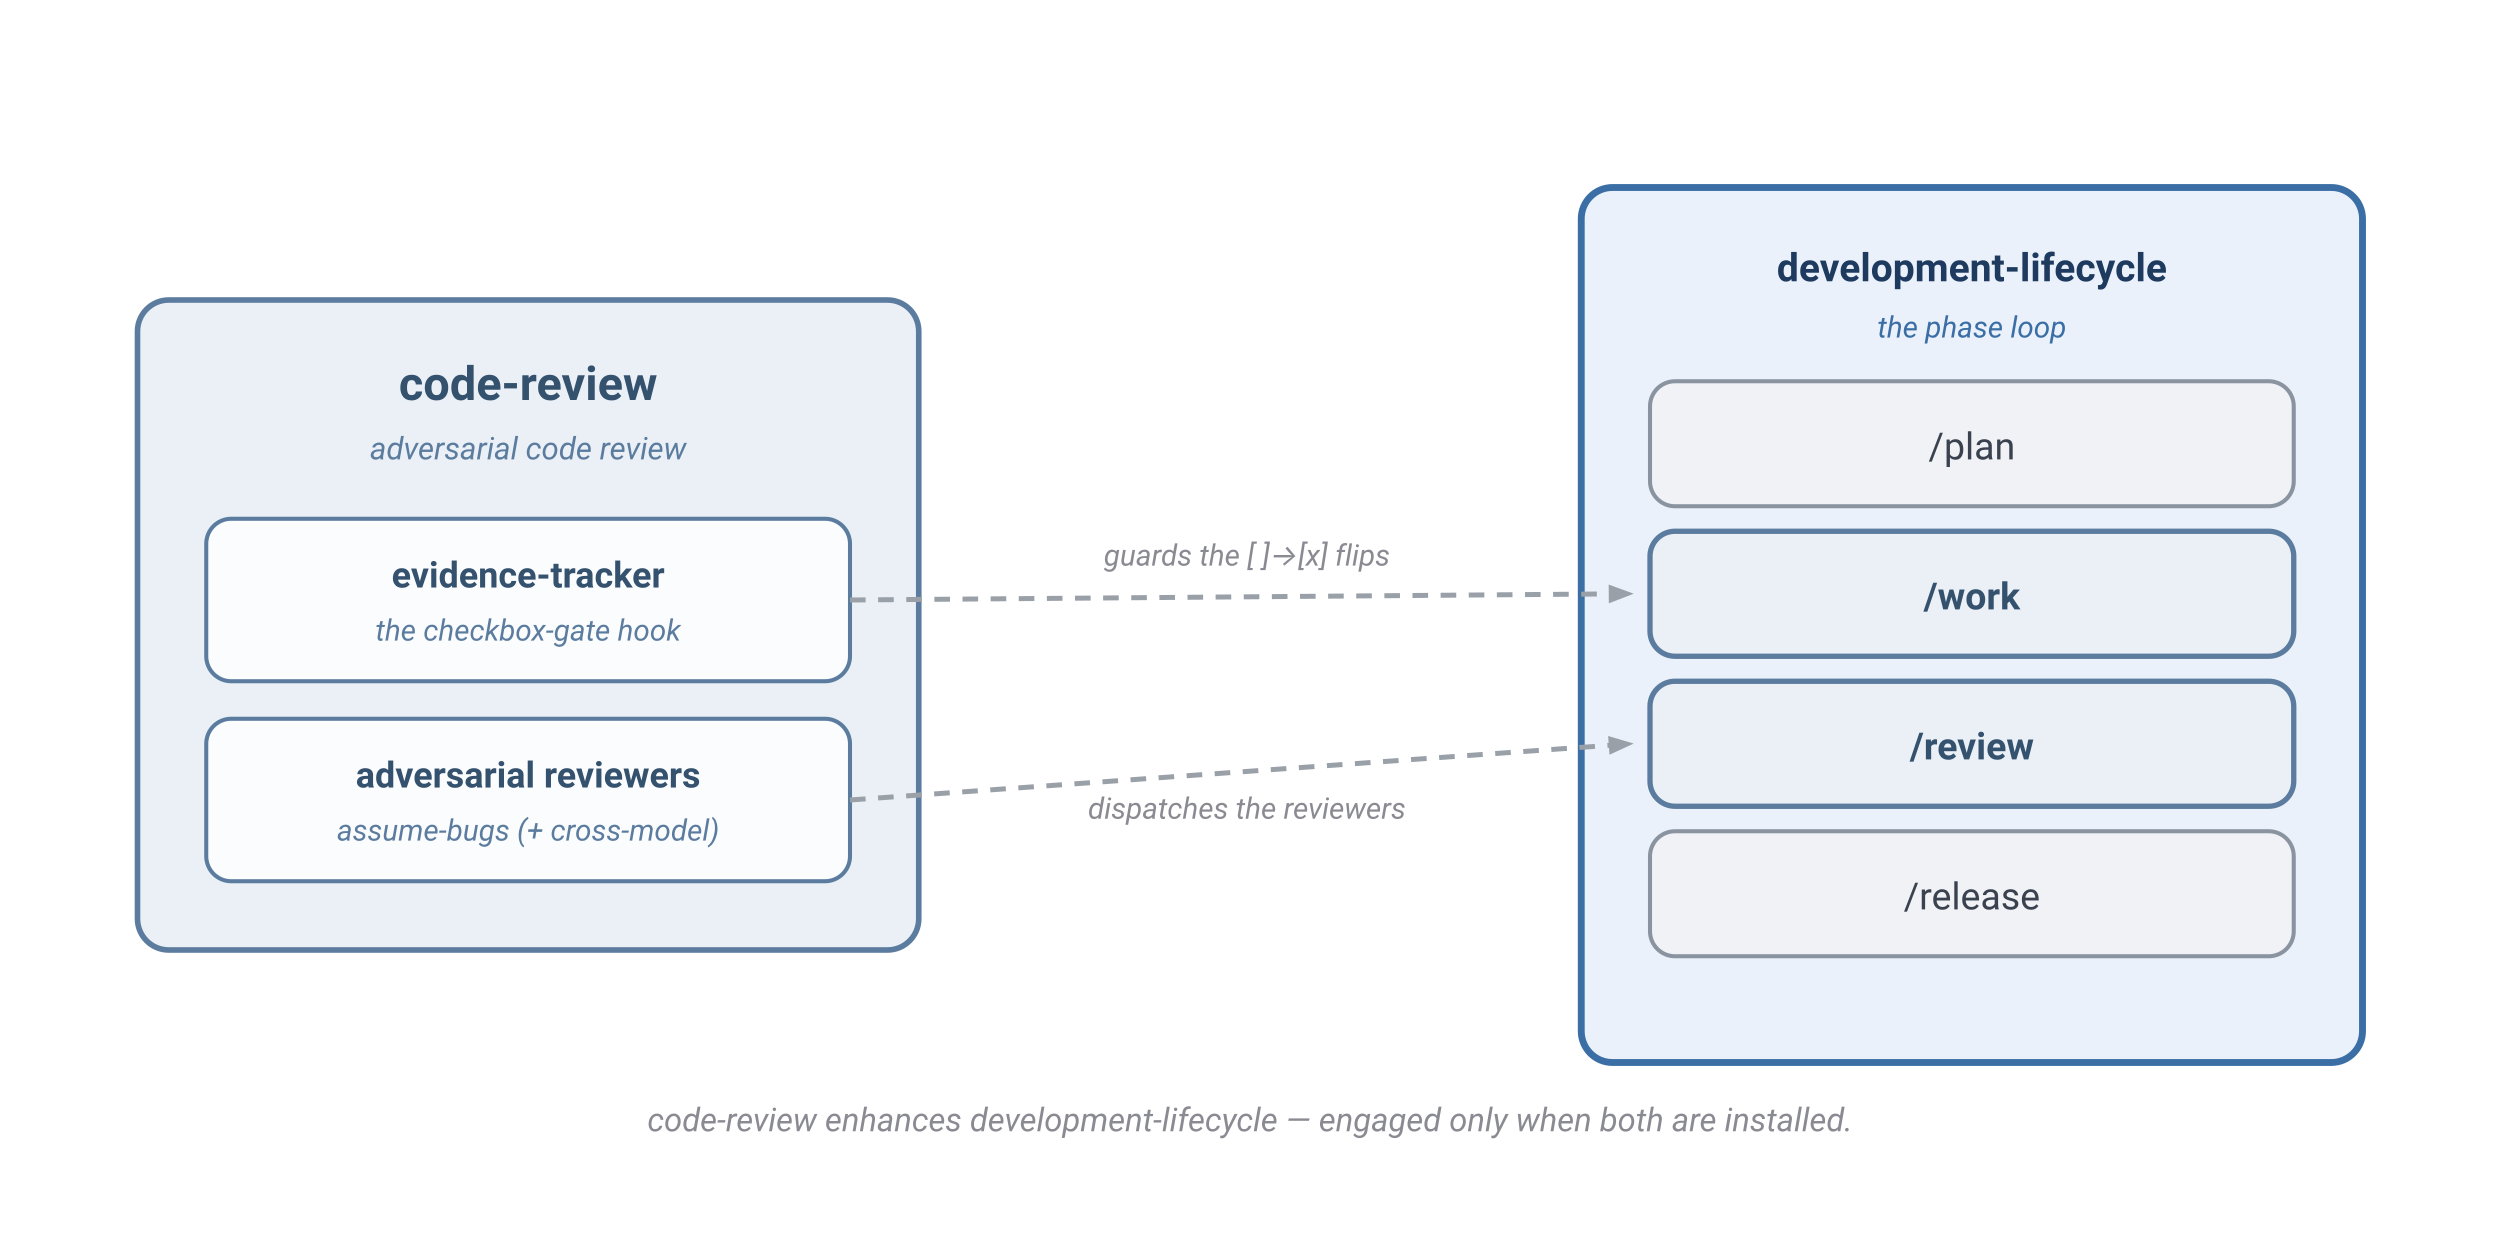
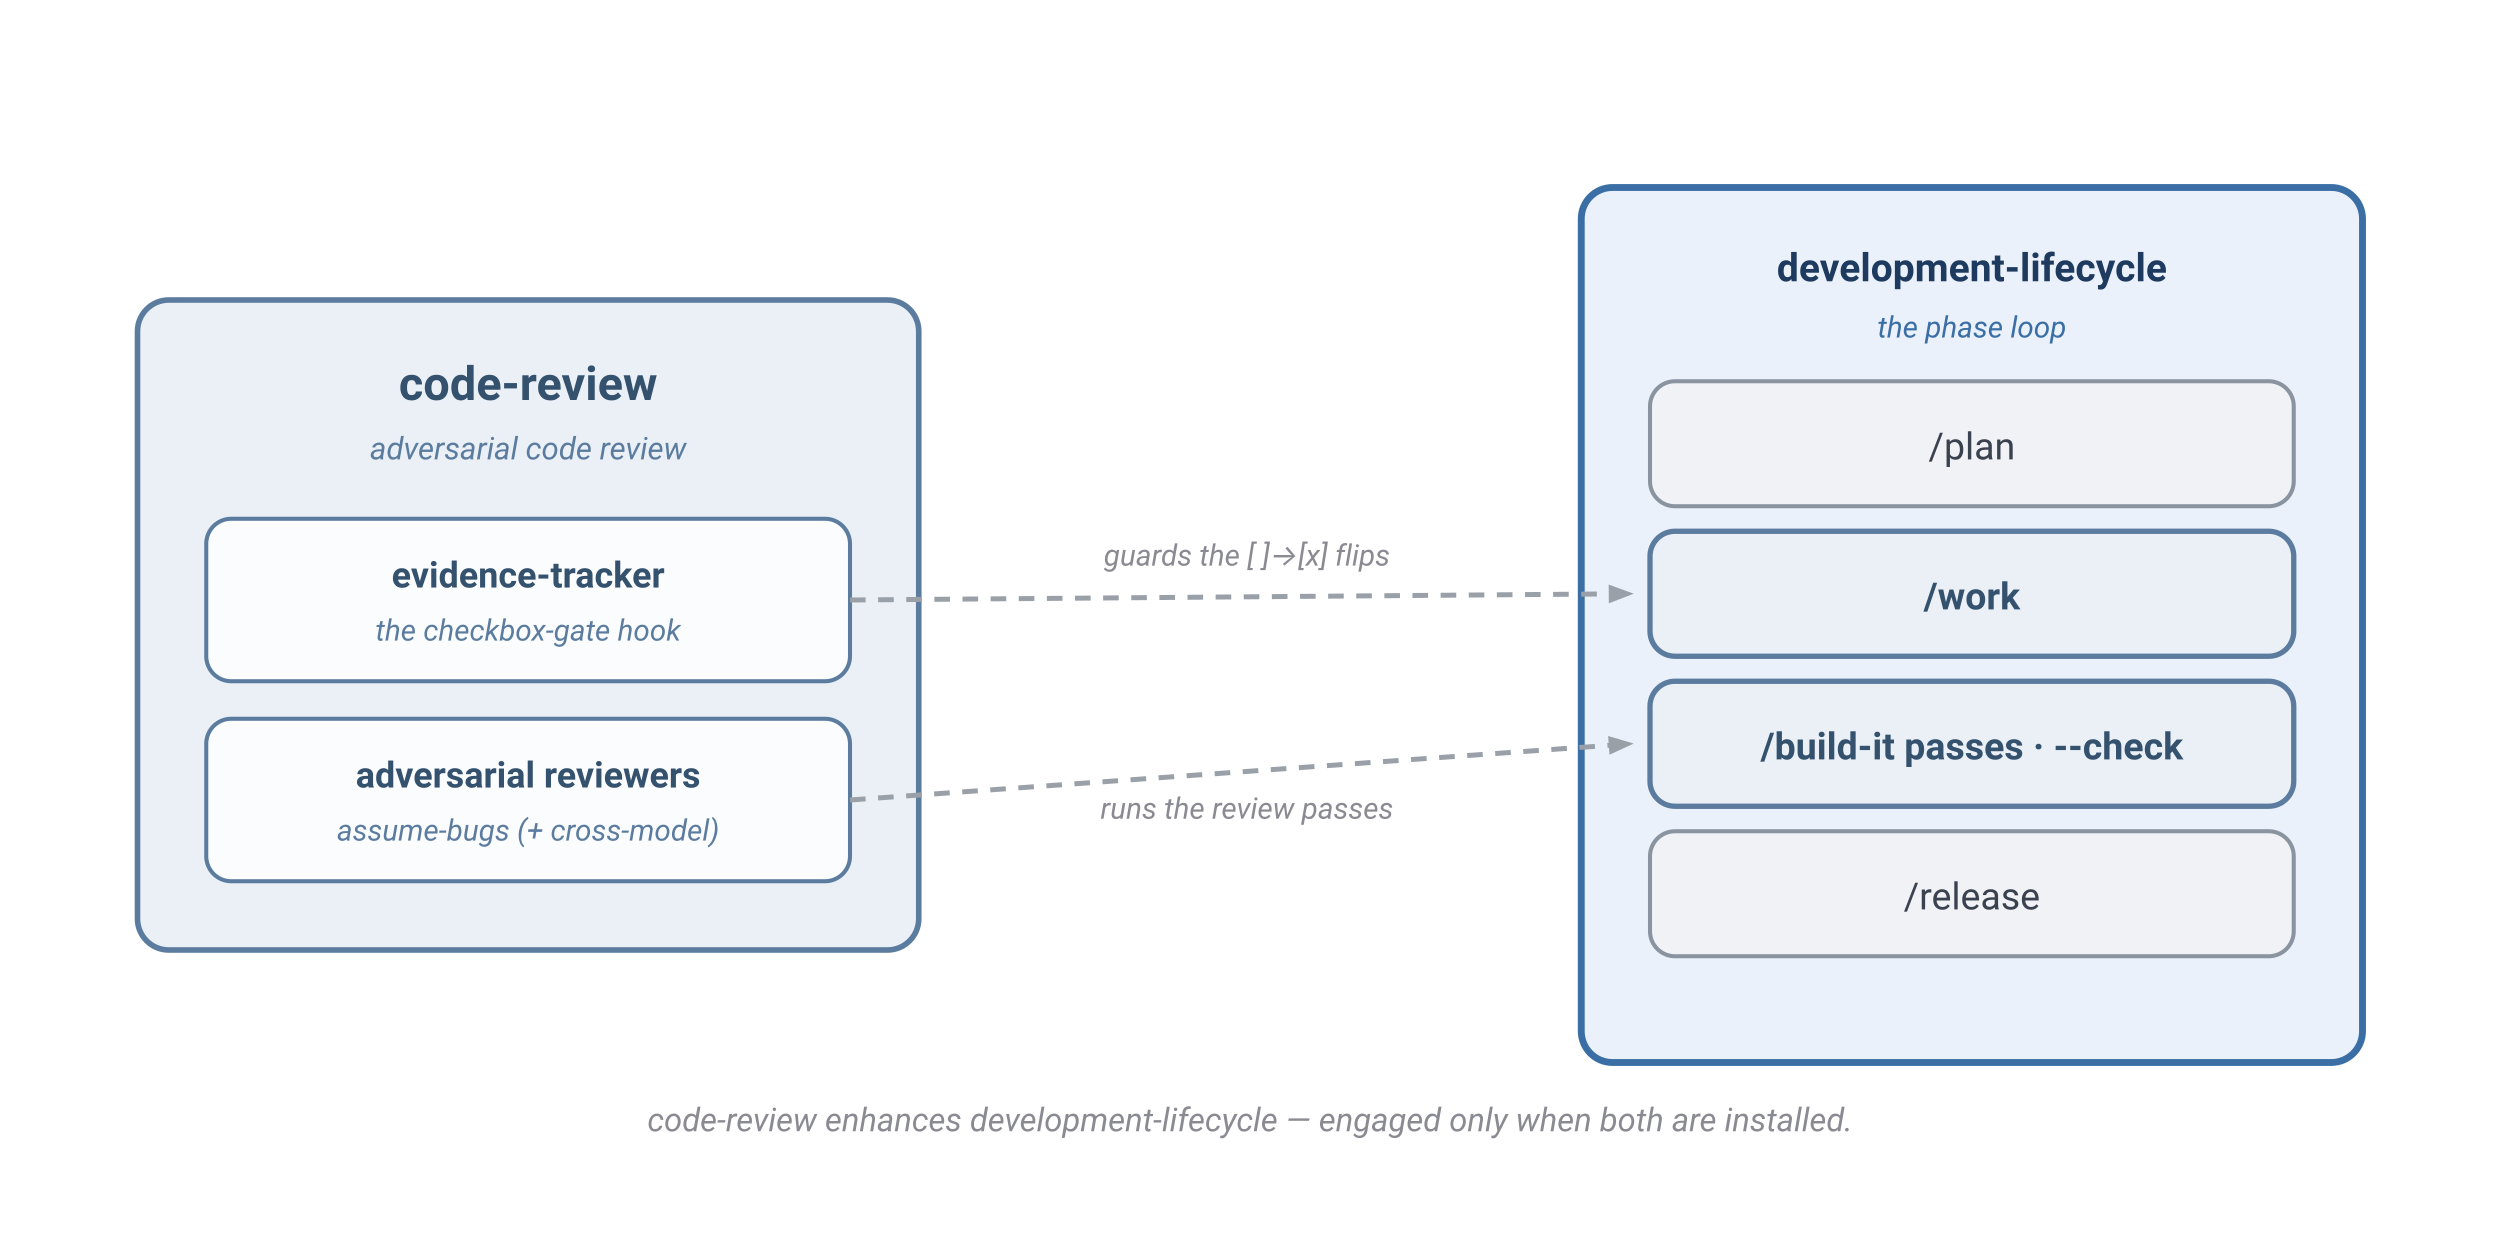
<svg xmlns="http://www.w3.org/2000/svg" viewBox="0 0 800 400" width="1120" height="560" font-family="-apple-system, BlinkMacSystemFont, 'Segoe UI', Roboto, sans-serif">
  <defs>
    <marker id="r" markerWidth="10" markerHeight="10" refX="7.2" refY="3" orient="auto" markerUnits="userSpaceOnUse">
      <path d="M0,0 L8,3 L0,6 Z" fill="#9aa0a8" />
    </marker>
  </defs>
  <rect x="44" y="96" width="250" height="208" rx="10" fill="#EAF0F6" stroke="#5B7C9E" stroke-width="1.8" />
  <text x="169" y="128" text-anchor="middle" font-size="15" font-weight="700" fill="#34516e">code-review</text>
  <text x="169" y="147" text-anchor="middle" font-size="10" font-style="italic" fill="#5B7C9E">adversarial code review</text>
  <rect x="66" y="166" width="206" height="52" rx="8" fill="#FBFCFE" stroke="#5B7C9E" stroke-width="1.3" />
  <text x="169" y="188" text-anchor="middle" font-size="11.5" font-weight="600" fill="#34516e">evidence-tracker</text>
  <text x="169" y="205" text-anchor="middle" font-size="9.5" font-style="italic" fill="#5B7C9E">the checkbox-gate hook</text>
  <rect x="66" y="230" width="206" height="52" rx="8" fill="#FBFCFE" stroke="#5B7C9E" stroke-width="1.3" />
  <text x="169" y="252" text-anchor="middle" font-size="11.5" font-weight="600" fill="#34516e">adversarial reviewers</text>
  <text x="169" y="269" text-anchor="middle" font-size="9.5" font-style="italic" fill="#5B7C9E">assume-bugs (+ cross-model)</text>
  <rect x="506" y="60" width="250" height="280" rx="10" fill="#EAF1FB" stroke="#3A6EA5" stroke-width="2.2" />
  <text x="631" y="90" text-anchor="middle" font-size="12.5" font-weight="700" fill="#1e3a5f">development-lifecycle</text>
  <text x="631" y="108" text-anchor="middle" font-size="9.5" font-style="italic" fill="#3A6EA5">the phase loop</text>
  <rect x="528" y="122" width="206" height="40" rx="8" fill="#F0F2F5" stroke="#8a93a0" stroke-width="1.3" />
  <text x="631" y="147" text-anchor="middle" font-size="12" fill="#3a4250">/plan</text>
  <rect x="528" y="170" width="206" height="40" rx="8" fill="#EAF0F6" stroke="#5B7C9E" stroke-width="1.7" />
  <text x="631" y="195" text-anchor="middle" font-size="12" font-weight="600" fill="#34516e">/work</text>
  <rect x="528" y="218" width="206" height="40" rx="8" fill="#EAF0F6" stroke="#5B7C9E" stroke-width="1.7" />
-   <text x="631" y="243" text-anchor="middle" font-size="12" font-weight="600" fill="#34516e">/review</text>
+   <text x="631" y="243" text-anchor="middle" font-size="12" font-weight="600" fill="#34516e">/build-it passes · --check</text>
  <rect x="528" y="266" width="206" height="40" rx="8" fill="#F0F2F5" stroke="#8a93a0" stroke-width="1.3" />
  <text x="631" y="291" text-anchor="middle" font-size="12" fill="#3a4250">/release</text>
  <g stroke="#9aa0a8" stroke-width="1.6" stroke-dasharray="5 4" fill="none" marker-end="url(#r)">
    <path d="M272,192 L522,190" />
    <path d="M272,256 L522,238" />
  </g>
  <text x="399" y="181" text-anchor="middle" font-size="9.5" font-style="italic" fill="#8a8a92">guards the [ ]→[x] flips</text>
-   <text x="399" y="262" text-anchor="middle" font-size="9.5" font-style="italic" fill="#8a8a92">dispatches the reviewers</text>
+   <text x="399" y="262" text-anchor="middle" font-size="9.5" font-style="italic" fill="#8a8a92">runs the review passes</text>
  <text x="400" y="362" text-anchor="middle" font-size="10.5" font-style="italic" fill="#8a8a92">code-review enhances development-lifecycle — engaged only when both are installed.</text>
</svg>
